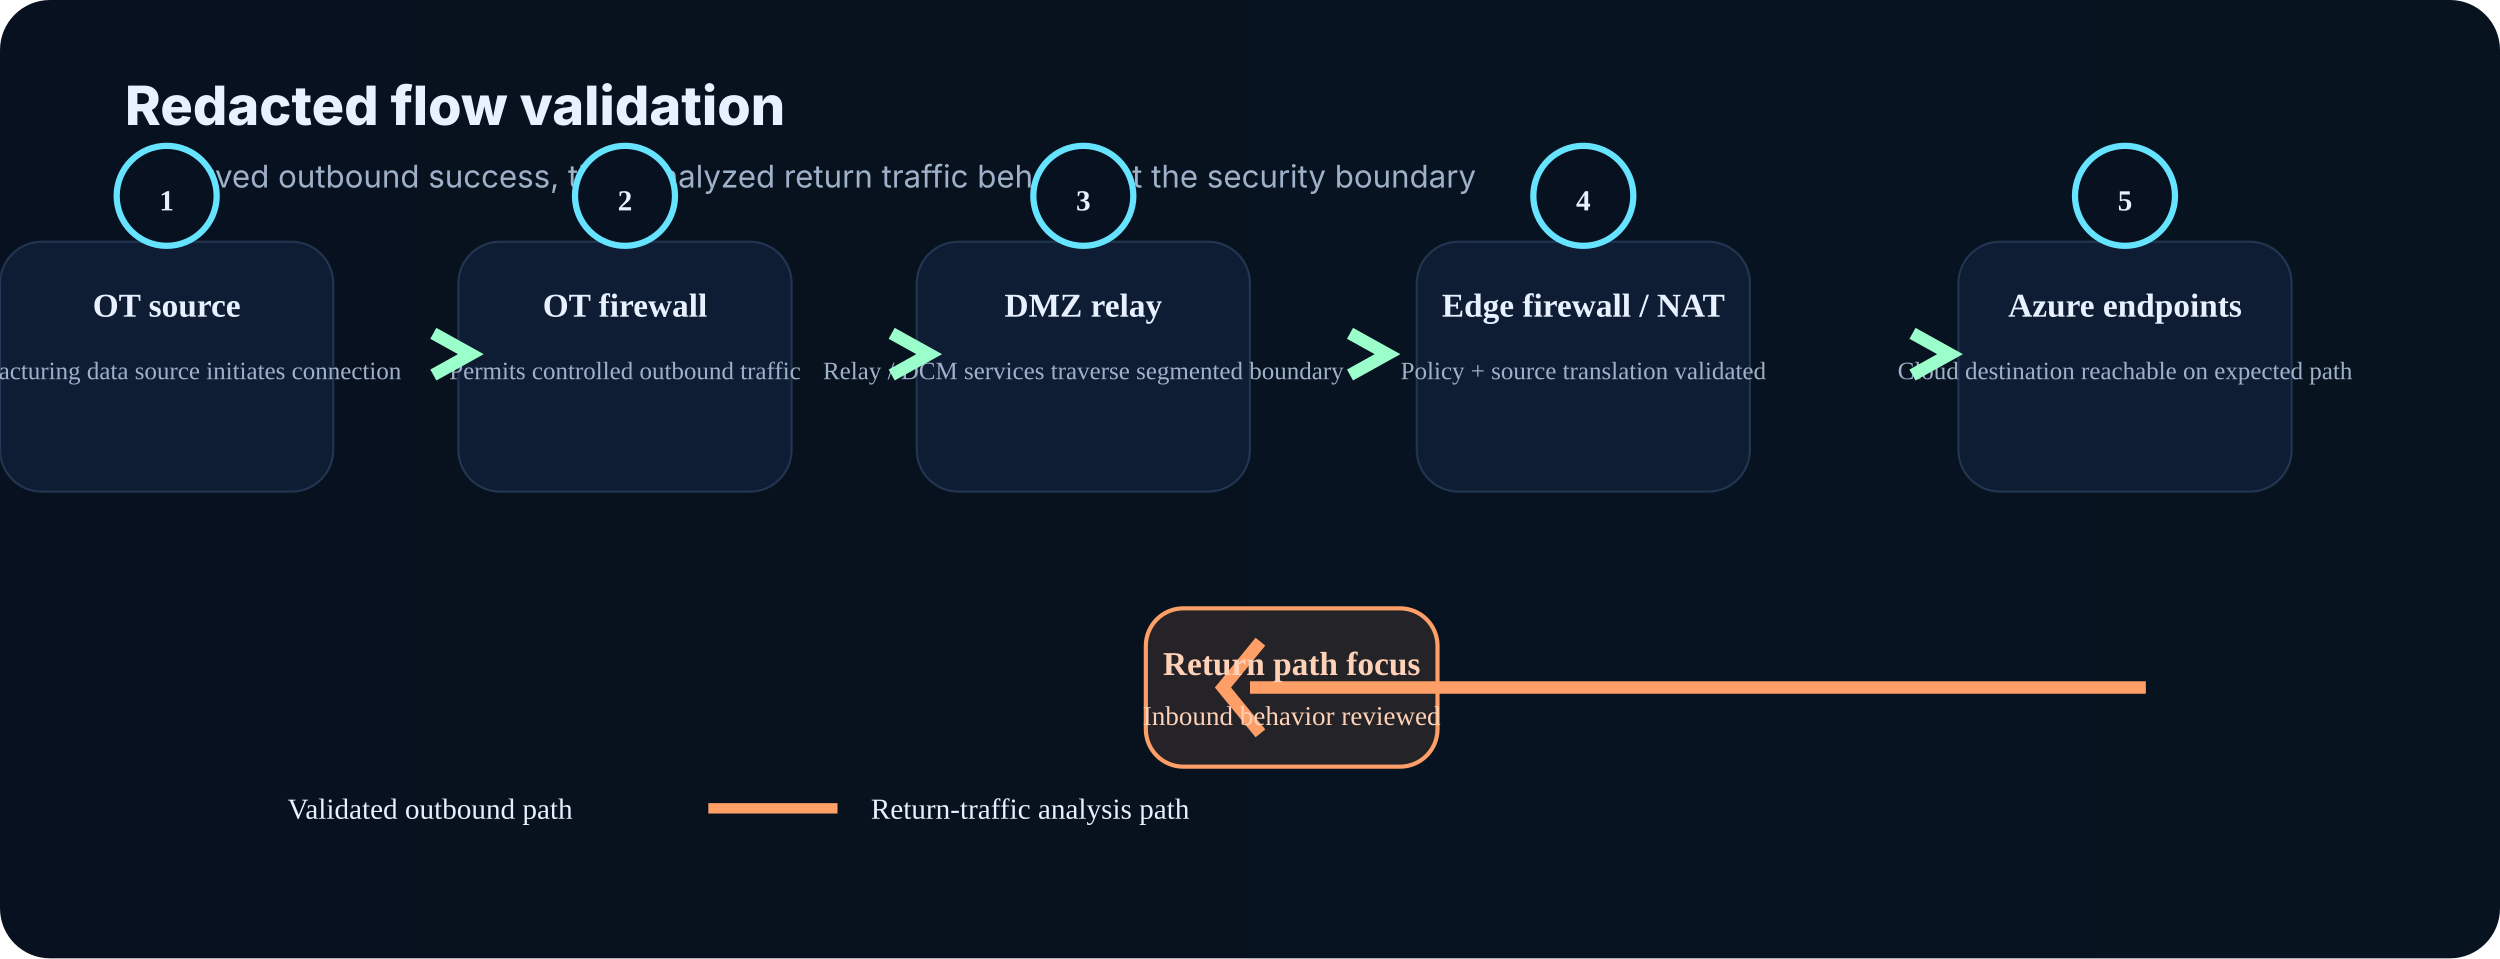
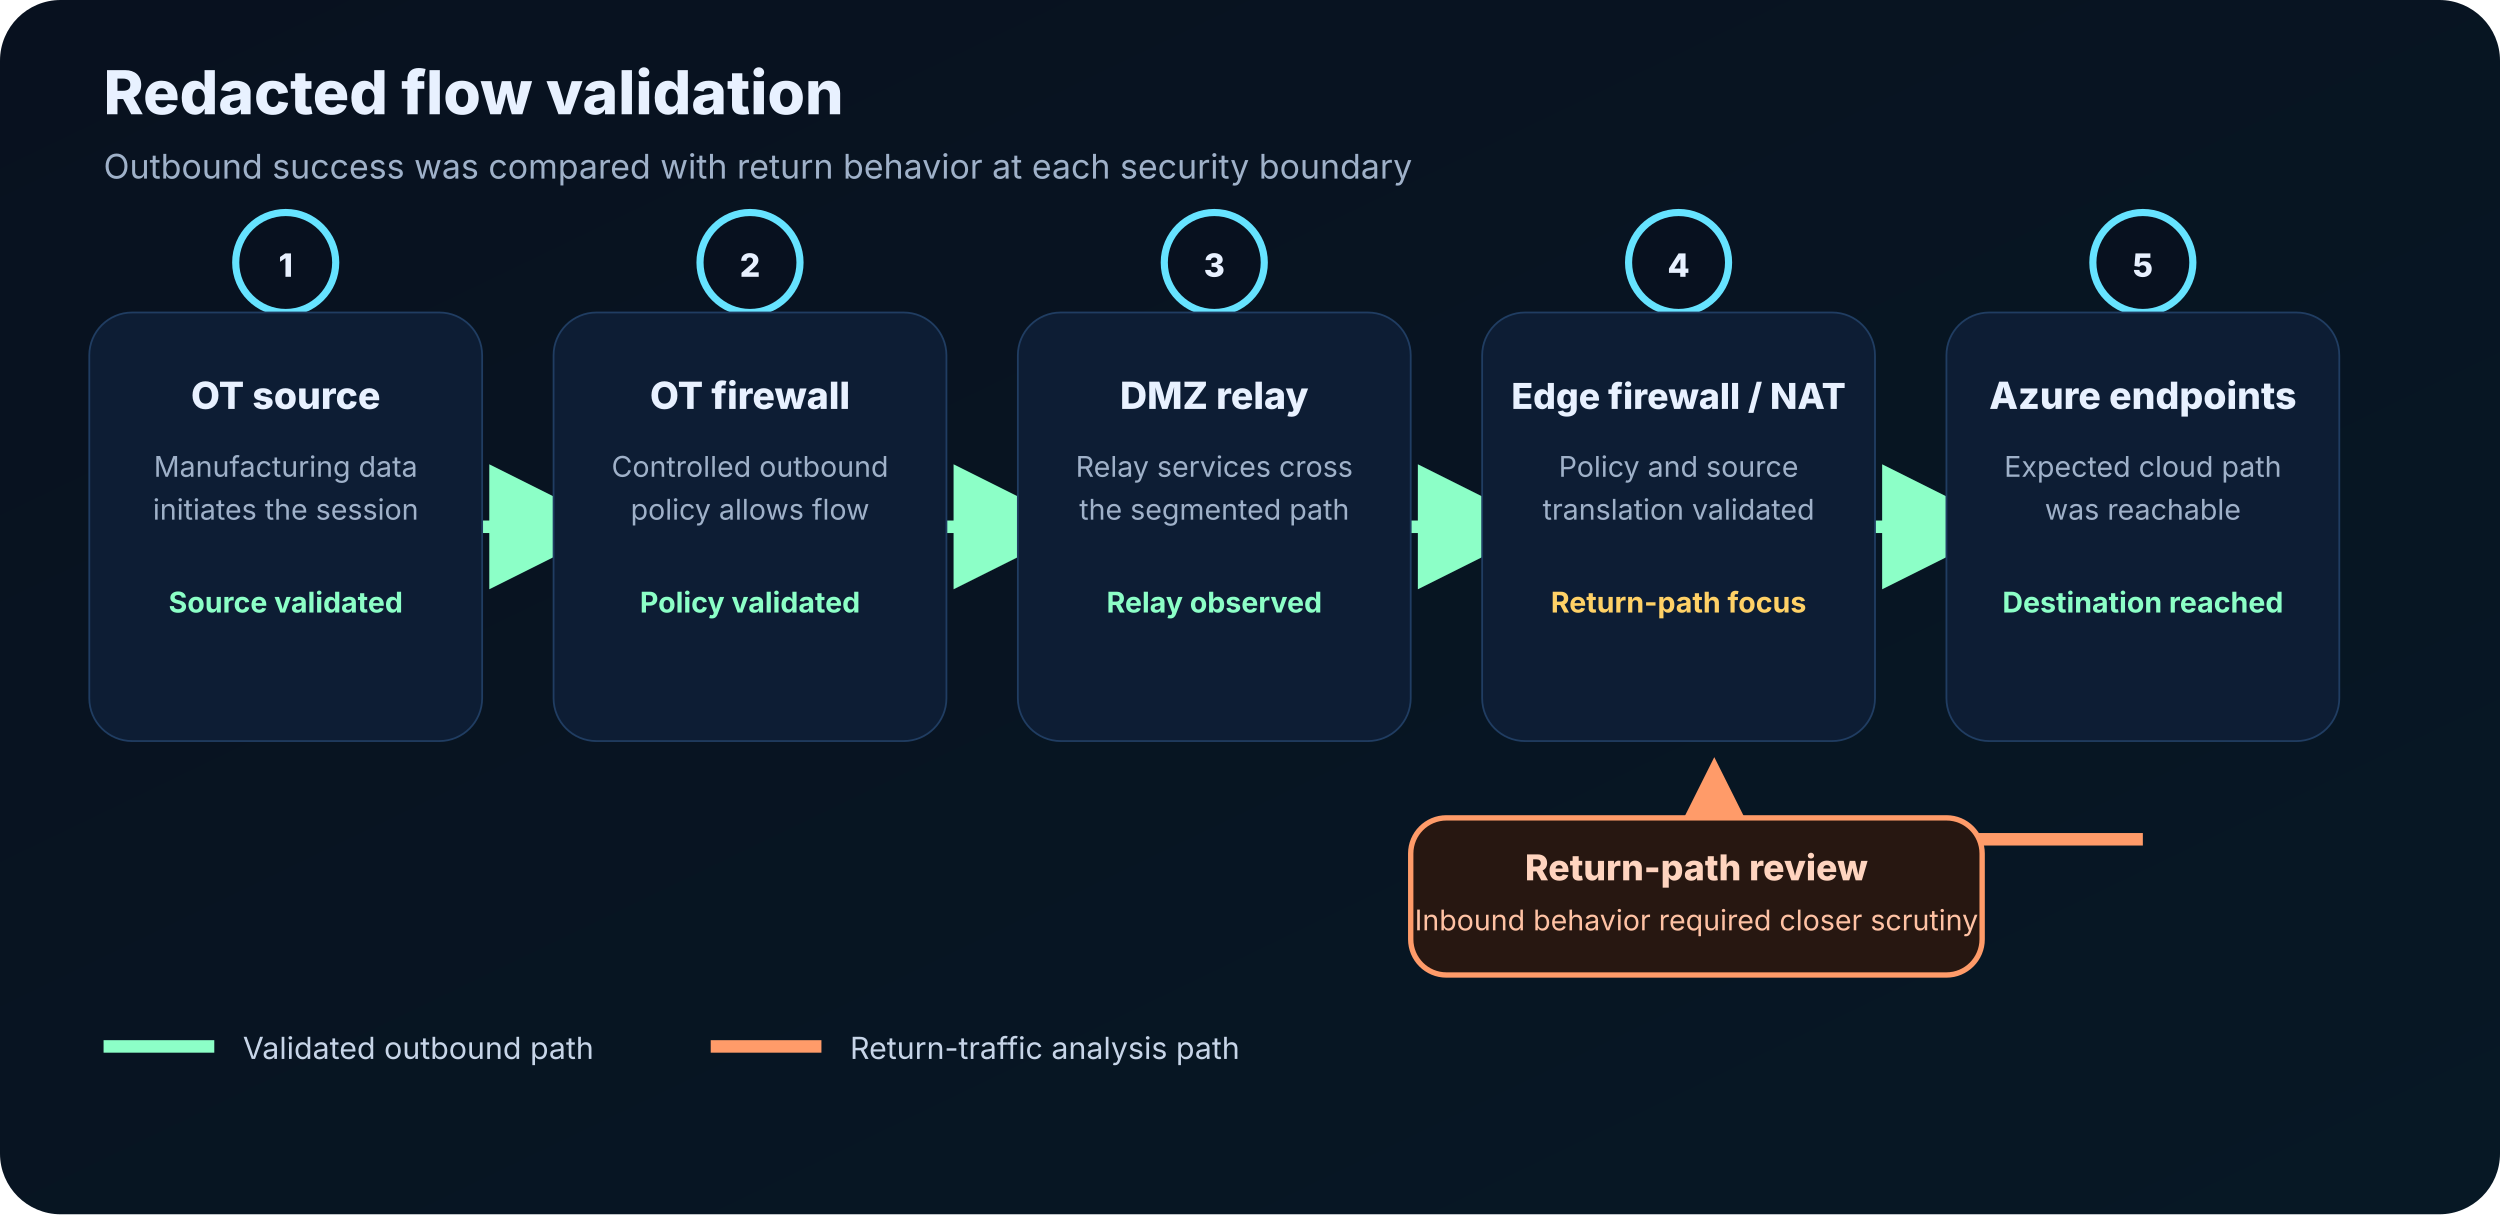
- <svg xmlns="http://www.w3.org/2000/svg" viewBox="0 0 1200 460" role="img" aria-labelledby="title desc">
+ <svg xmlns="http://www.w3.org/2000/svg" viewBox="0 0 1400 680" role="img" aria-labelledby="title desc">
  <defs>
-     <linearGradient id="bg" x1="0" x2="1">
-       <stop offset="0%" stop-color="#08111f" />
-       <stop offset="100%" stop-color="#071420" />
+     <linearGradient id="bg" x1="0" y1="0" x2="1" y2="1">
+       <stop offset="0" stop-color="#08111f" />
+       <stop offset="1" stop-color="#071825" />
    </linearGradient>
-     <linearGradient id="good" x1="0" x2="1">
-       <stop offset="0%" stop-color="#66e3ff" />
-       <stop offset="100%" stop-color="#9bffcb" />
-     </linearGradient>
+     <marker id="arrowGreen" markerWidth="10" markerHeight="10" refX="8" refY="5" orient="auto">
+       <path d="M0 0 L10 5 L0 10 Z" fill="#8cffc7" />
+     </marker>
+     <marker id="arrowOrange" markerWidth="10" markerHeight="10" refX="8" refY="5" orient="auto">
+       <path d="M0 0 L10 5 L0 10 Z" fill="#ff9b69" />
+     </marker>
  </defs>
-   <rect width="1200" height="460" rx="24" fill="url(#bg)" />
-   <g font-family="Inter, Arial, sans-serif">
-     <text x="60" y="60" font-size="26" fill="#e8f1ff" font-weight="800">Redacted flow validation</text>
-     <text x="60" y="90" font-size="15" fill="#9fb1c9">Observed outbound success, then analyzed return traffic behavior at the security boundary</text>
-   </g>
-   <g transform="translate(80,170)">
-     <rect x="-80" y="-54" width="160" height="120" rx="20" fill="rgba(16,31,55,0.84)" stroke="rgba(141,191,255,0.18)" />
-     <circle cx="0" cy="-76" r="24" fill="#08111f" stroke="#66e3ff" stroke-width="3" />
-     <text x="0" y="-69" text-anchor="middle" font-size="14" fill="#e8f1ff" font-weight="700">1</text>
-     <text x="0" y="-18" text-anchor="middle" font-size="16" fill="#e8f1ff" font-weight="800">OT source</text>
-     <text x="0" y="12" text-anchor="middle" font-size="12" fill="#9fb1c9">Manufacturing data source initiates connection</text>
-   </g>
-   <g transform="translate(300,170)">
-     <rect x="-80" y="-54" width="160" height="120" rx="20" fill="rgba(16,31,55,0.84)" stroke="rgba(141,191,255,0.18)" />
-     <circle cx="0" cy="-76" r="24" fill="#08111f" stroke="#66e3ff" stroke-width="3" />
-     <text x="0" y="-69" text-anchor="middle" font-size="14" fill="#e8f1ff" font-weight="700">2</text>
-     <text x="0" y="-18" text-anchor="middle" font-size="16" fill="#e8f1ff" font-weight="800">OT firewall</text>
-     <text x="0" y="12" text-anchor="middle" font-size="12" fill="#9fb1c9">Permits controlled outbound traffic</text>
-   </g>
-   <g transform="translate(520,170)">
-     <rect x="-80" y="-54" width="160" height="120" rx="20" fill="rgba(16,31,55,0.84)" stroke="rgba(141,191,255,0.18)" />
-     <circle cx="0" cy="-76" r="24" fill="#08111f" stroke="#66e3ff" stroke-width="3" />
-     <text x="0" y="-69" text-anchor="middle" font-size="14" fill="#e8f1ff" font-weight="700">3</text>
-     <text x="0" y="-18" text-anchor="middle" font-size="16" fill="#e8f1ff" font-weight="800">DMZ relay</text>
-     <text x="0" y="12" text-anchor="middle" font-size="12" fill="#9fb1c9">Relay / DCM services traverse segmented boundary</text>
-   </g>
-   <g transform="translate(760,170)">
-     <rect x="-80" y="-54" width="160" height="120" rx="20" fill="rgba(16,31,55,0.84)" stroke="rgba(141,191,255,0.18)" />
-     <circle cx="0" cy="-76" r="24" fill="#08111f" stroke="#66e3ff" stroke-width="3" />
-     <text x="0" y="-69" text-anchor="middle" font-size="14" fill="#e8f1ff" font-weight="700">4</text>
-     <text x="0" y="-18" text-anchor="middle" font-size="16" fill="#e8f1ff" font-weight="800">Edge firewall / NAT</text>
-     <text x="0" y="12" text-anchor="middle" font-size="12" fill="#9fb1c9">Policy + source translation validated</text>
-   </g>
-   <g transform="translate(1020,170)">
-     <rect x="-80" y="-54" width="160" height="120" rx="20" fill="rgba(16,31,55,0.84)" stroke="rgba(141,191,255,0.18)" />
-     <circle cx="0" cy="-76" r="24" fill="#08111f" stroke="#66e3ff" stroke-width="3" />
-     <text x="0" y="-69" text-anchor="middle" font-size="14" fill="#e8f1ff" font-weight="700">5</text>
-     <text x="0" y="-18" text-anchor="middle" font-size="16" fill="#e8f1ff" font-weight="800">Azure endpoints</text>
-     <text x="0" y="12" text-anchor="middle" font-size="12" fill="#9fb1c9">Cloud destination reachable on expected path</text>
-   </g>
-   <path d="M160 170 H 220" stroke="url(#good)" stroke-width="6" fill="none" />
-   <path d="M208 160 l 18 10 -18 10" fill="none" stroke="#9bffcb" stroke-width="6" />
-   <path d="M380 170 H 440" stroke="url(#good)" stroke-width="6" fill="none" />
-   <path d="M428 160 l 18 10 -18 10" fill="none" stroke="#9bffcb" stroke-width="6" />
-   <path d="M600 170 H 660" stroke="url(#good)" stroke-width="6" fill="none" />
-   <path d="M648 160 l 18 10 -18 10" fill="none" stroke="#9bffcb" stroke-width="6" />
-   <path d="M840 170 H 930" stroke="url(#good)" stroke-width="6" fill="none" />
-   <path d="M918 160 l 18 10 -18 10" fill="none" stroke="#9bffcb" stroke-width="6" />
-   <path d="M1030 330 H 820 H 600" stroke="#ff9f68" stroke-width="6" fill="none" />
-   <path d="M605 308 l -18 22 l 18 22" fill="none" stroke="#ff9f68" stroke-width="6" />
-   <rect x="550" y="292" width="140" height="76" rx="18" fill="rgba(255,159,104,0.12)" stroke="#ff9f68" stroke-width="2" />
-   <text x="620" y="324" text-anchor="middle" font-size="16" fill="#ffd2b8" font-weight="800">Return path focus</text>
-   <text x="620" y="348" text-anchor="middle" font-size="13" fill="#ffd2b8">Inbound behavior reviewed</text>
-   <g transform="translate(60,388)">
-     <path d="M0 0 H 62" stroke="url(#good)" stroke-width="5" />
-     <text x="78" y="5" font-size="14" fill="#e8f1ff">Validated outbound path</text>
-     <path d="M280 0 H 342" stroke="#ff9f68" stroke-width="5" />
-     <text x="358" y="5" font-size="14" fill="#e8f1ff">Return-traffic analysis path</text>
+   <rect width="1400" height="680" rx="34" fill="url(#bg)" />
+   <g font-family="Inter,Segoe UI,Arial,sans-serif">
+     <text x="58" y="64" fill="#e8f1ff" font-size="34" font-weight="800">Redacted flow validation</text>
+     <text x="58" y="100" fill="#9fb1c9" font-size="19">Outbound success was compared with return behavior at each security boundary</text>
+     <g stroke="#8cffc7" stroke-width="7" fill="none" marker-end="url(#arrowGreen)">
+       <line x1="270" y1="295" x2="330" y2="295" />
+       <line x1="530" y1="295" x2="590" y2="295" />
+       <line x1="790" y1="295" x2="850" y2="295" />
+       <line x1="1050" y1="295" x2="1110" y2="295" />
+     </g>
+     <g>
+       <g transform="translate(50 175)">
+         <circle cx="110" cy="-28" r="28" fill="#08111f" stroke="#66e3ff" stroke-width="4" />
+         <text x="110" y="-20" fill="#e8f1ff" font-size="18" font-weight="800" text-anchor="middle">1</text>
+         <rect width="220" height="240" rx="24" fill="#0d1d34" stroke="#203d62" />
+         <text x="110" y="54" fill="#e8f1ff" font-size="21" font-weight="800" text-anchor="middle">OT source</text>
+         <text x="110" y="92" fill="#9fb1c9" font-size="16" text-anchor="middle">Manufacturing data</text>
+         <text x="110" y="116" fill="#9fb1c9" font-size="16" text-anchor="middle">initiates the session</text>
+         <text x="110" y="168" fill="#8cffc7" font-size="16" font-weight="700" text-anchor="middle">Source validated</text>
+       </g>
+       <g transform="translate(310 175)">
+         <circle cx="110" cy="-28" r="28" fill="#08111f" stroke="#66e3ff" stroke-width="4" />
+         <text x="110" y="-20" fill="#e8f1ff" font-size="18" font-weight="800" text-anchor="middle">2</text>
+         <rect width="220" height="240" rx="24" fill="#0d1d34" stroke="#203d62" />
+         <text x="110" y="54" fill="#e8f1ff" font-size="21" font-weight="800" text-anchor="middle">OT firewall</text>
+         <text x="110" y="92" fill="#9fb1c9" font-size="16" text-anchor="middle">Controlled outbound</text>
+         <text x="110" y="116" fill="#9fb1c9" font-size="16" text-anchor="middle">policy allows flow</text>
+         <text x="110" y="168" fill="#8cffc7" font-size="16" font-weight="700" text-anchor="middle">Policy validated</text>
+       </g>
+       <g transform="translate(570 175)">
+         <circle cx="110" cy="-28" r="28" fill="#08111f" stroke="#66e3ff" stroke-width="4" />
+         <text x="110" y="-20" fill="#e8f1ff" font-size="18" font-weight="800" text-anchor="middle">3</text>
+         <rect width="220" height="240" rx="24" fill="#0d1d34" stroke="#203d62" />
+         <text x="110" y="54" fill="#e8f1ff" font-size="21" font-weight="800" text-anchor="middle">DMZ relay</text>
+         <text x="110" y="92" fill="#9fb1c9" font-size="16" text-anchor="middle">Relay services cross</text>
+         <text x="110" y="116" fill="#9fb1c9" font-size="16" text-anchor="middle">the segmented path</text>
+         <text x="110" y="168" fill="#8cffc7" font-size="16" font-weight="700" text-anchor="middle">Relay observed</text>
+       </g>
+       <g transform="translate(830 175)">
+         <circle cx="110" cy="-28" r="28" fill="#08111f" stroke="#66e3ff" stroke-width="4" />
+         <text x="110" y="-20" fill="#e8f1ff" font-size="18" font-weight="800" text-anchor="middle">4</text>
+         <rect width="220" height="240" rx="24" fill="#0d1d34" stroke="#203d62" />
+         <text x="110" y="54" fill="#e8f1ff" font-size="20" font-weight="800" text-anchor="middle">Edge firewall / NAT</text>
+         <text x="110" y="92" fill="#9fb1c9" font-size="16" text-anchor="middle">Policy and source</text>
+         <text x="110" y="116" fill="#9fb1c9" font-size="16" text-anchor="middle">translation validated</text>
+         <text x="110" y="168" fill="#ffd166" font-size="16" font-weight="700" text-anchor="middle">Return-path focus</text>
+       </g>
+       <g transform="translate(1090 175)">
+         <circle cx="110" cy="-28" r="28" fill="#08111f" stroke="#66e3ff" stroke-width="4" />
+         <text x="110" y="-20" fill="#e8f1ff" font-size="18" font-weight="800" text-anchor="middle">5</text>
+         <rect width="220" height="240" rx="24" fill="#0d1d34" stroke="#203d62" />
+         <text x="110" y="54" fill="#e8f1ff" font-size="21" font-weight="800" text-anchor="middle">Azure endpoints</text>
+         <text x="110" y="92" fill="#9fb1c9" font-size="16" text-anchor="middle">Expected cloud path</text>
+         <text x="110" y="116" fill="#9fb1c9" font-size="16" text-anchor="middle">was reachable</text>
+         <text x="110" y="168" fill="#8cffc7" font-size="16" font-weight="700" text-anchor="middle">Destination reached</text>
+       </g>
+     </g>
+     <path d="M1200 470 H960 V438" fill="none" stroke="#ff9b69" stroke-width="7" marker-end="url(#arrowOrange)" />
+     <rect x="790" y="458" width="320" height="88" rx="20" fill="#271711" stroke="#ff9b69" stroke-width="3" />
+     <text x="950" y="493" fill="#ffd4bf" font-size="20" font-weight="800" text-anchor="middle">Return-path review</text>
+     <text x="950" y="521" fill="#ffc2a4" font-size="16" text-anchor="middle">Inbound behavior required closer scrutiny</text>
+     <g transform="translate(58 586)">
+       <line x1="0" y1="0" x2="62" y2="0" stroke="#8cffc7" stroke-width="7" />
+       <text x="78" y="7" fill="#c7d5e8" font-size="17">Validated outbound path</text>
+       <line x1="340" y1="0" x2="402" y2="0" stroke="#ff9b69" stroke-width="7" />
+       <text x="418" y="7" fill="#c7d5e8" font-size="17">Return-traffic analysis path</text>
+     </g>
  </g>
</svg>
